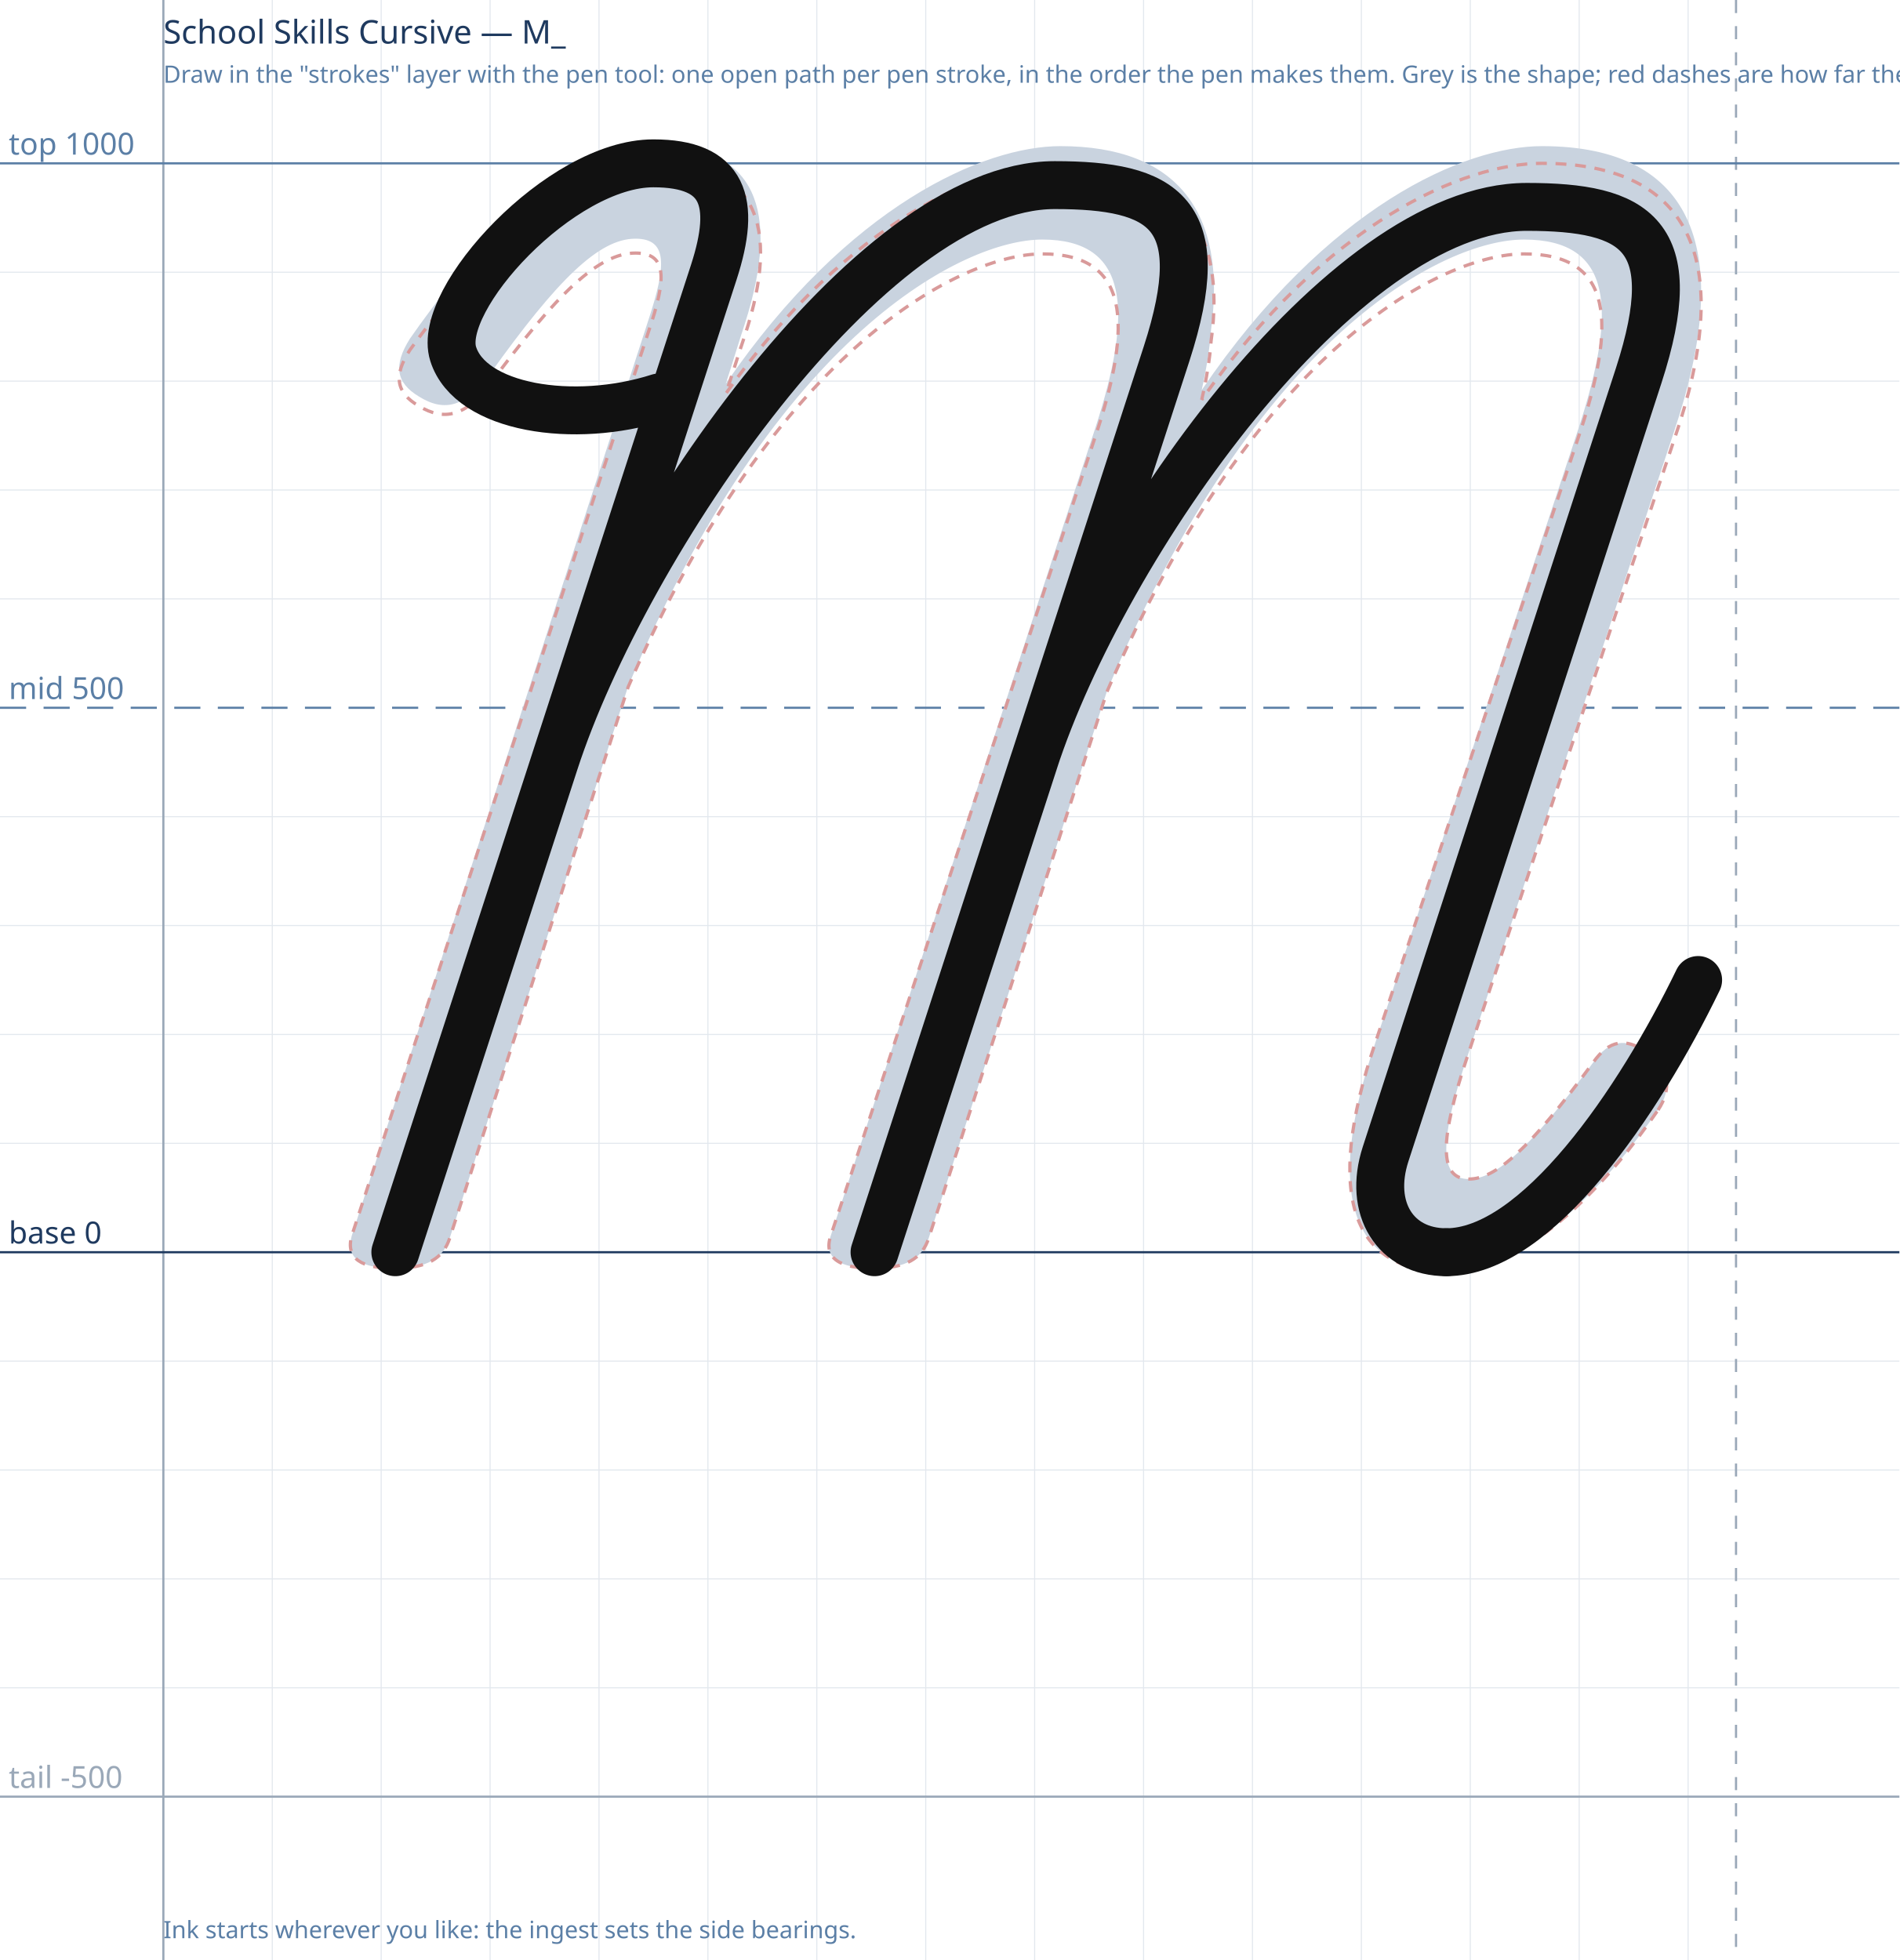
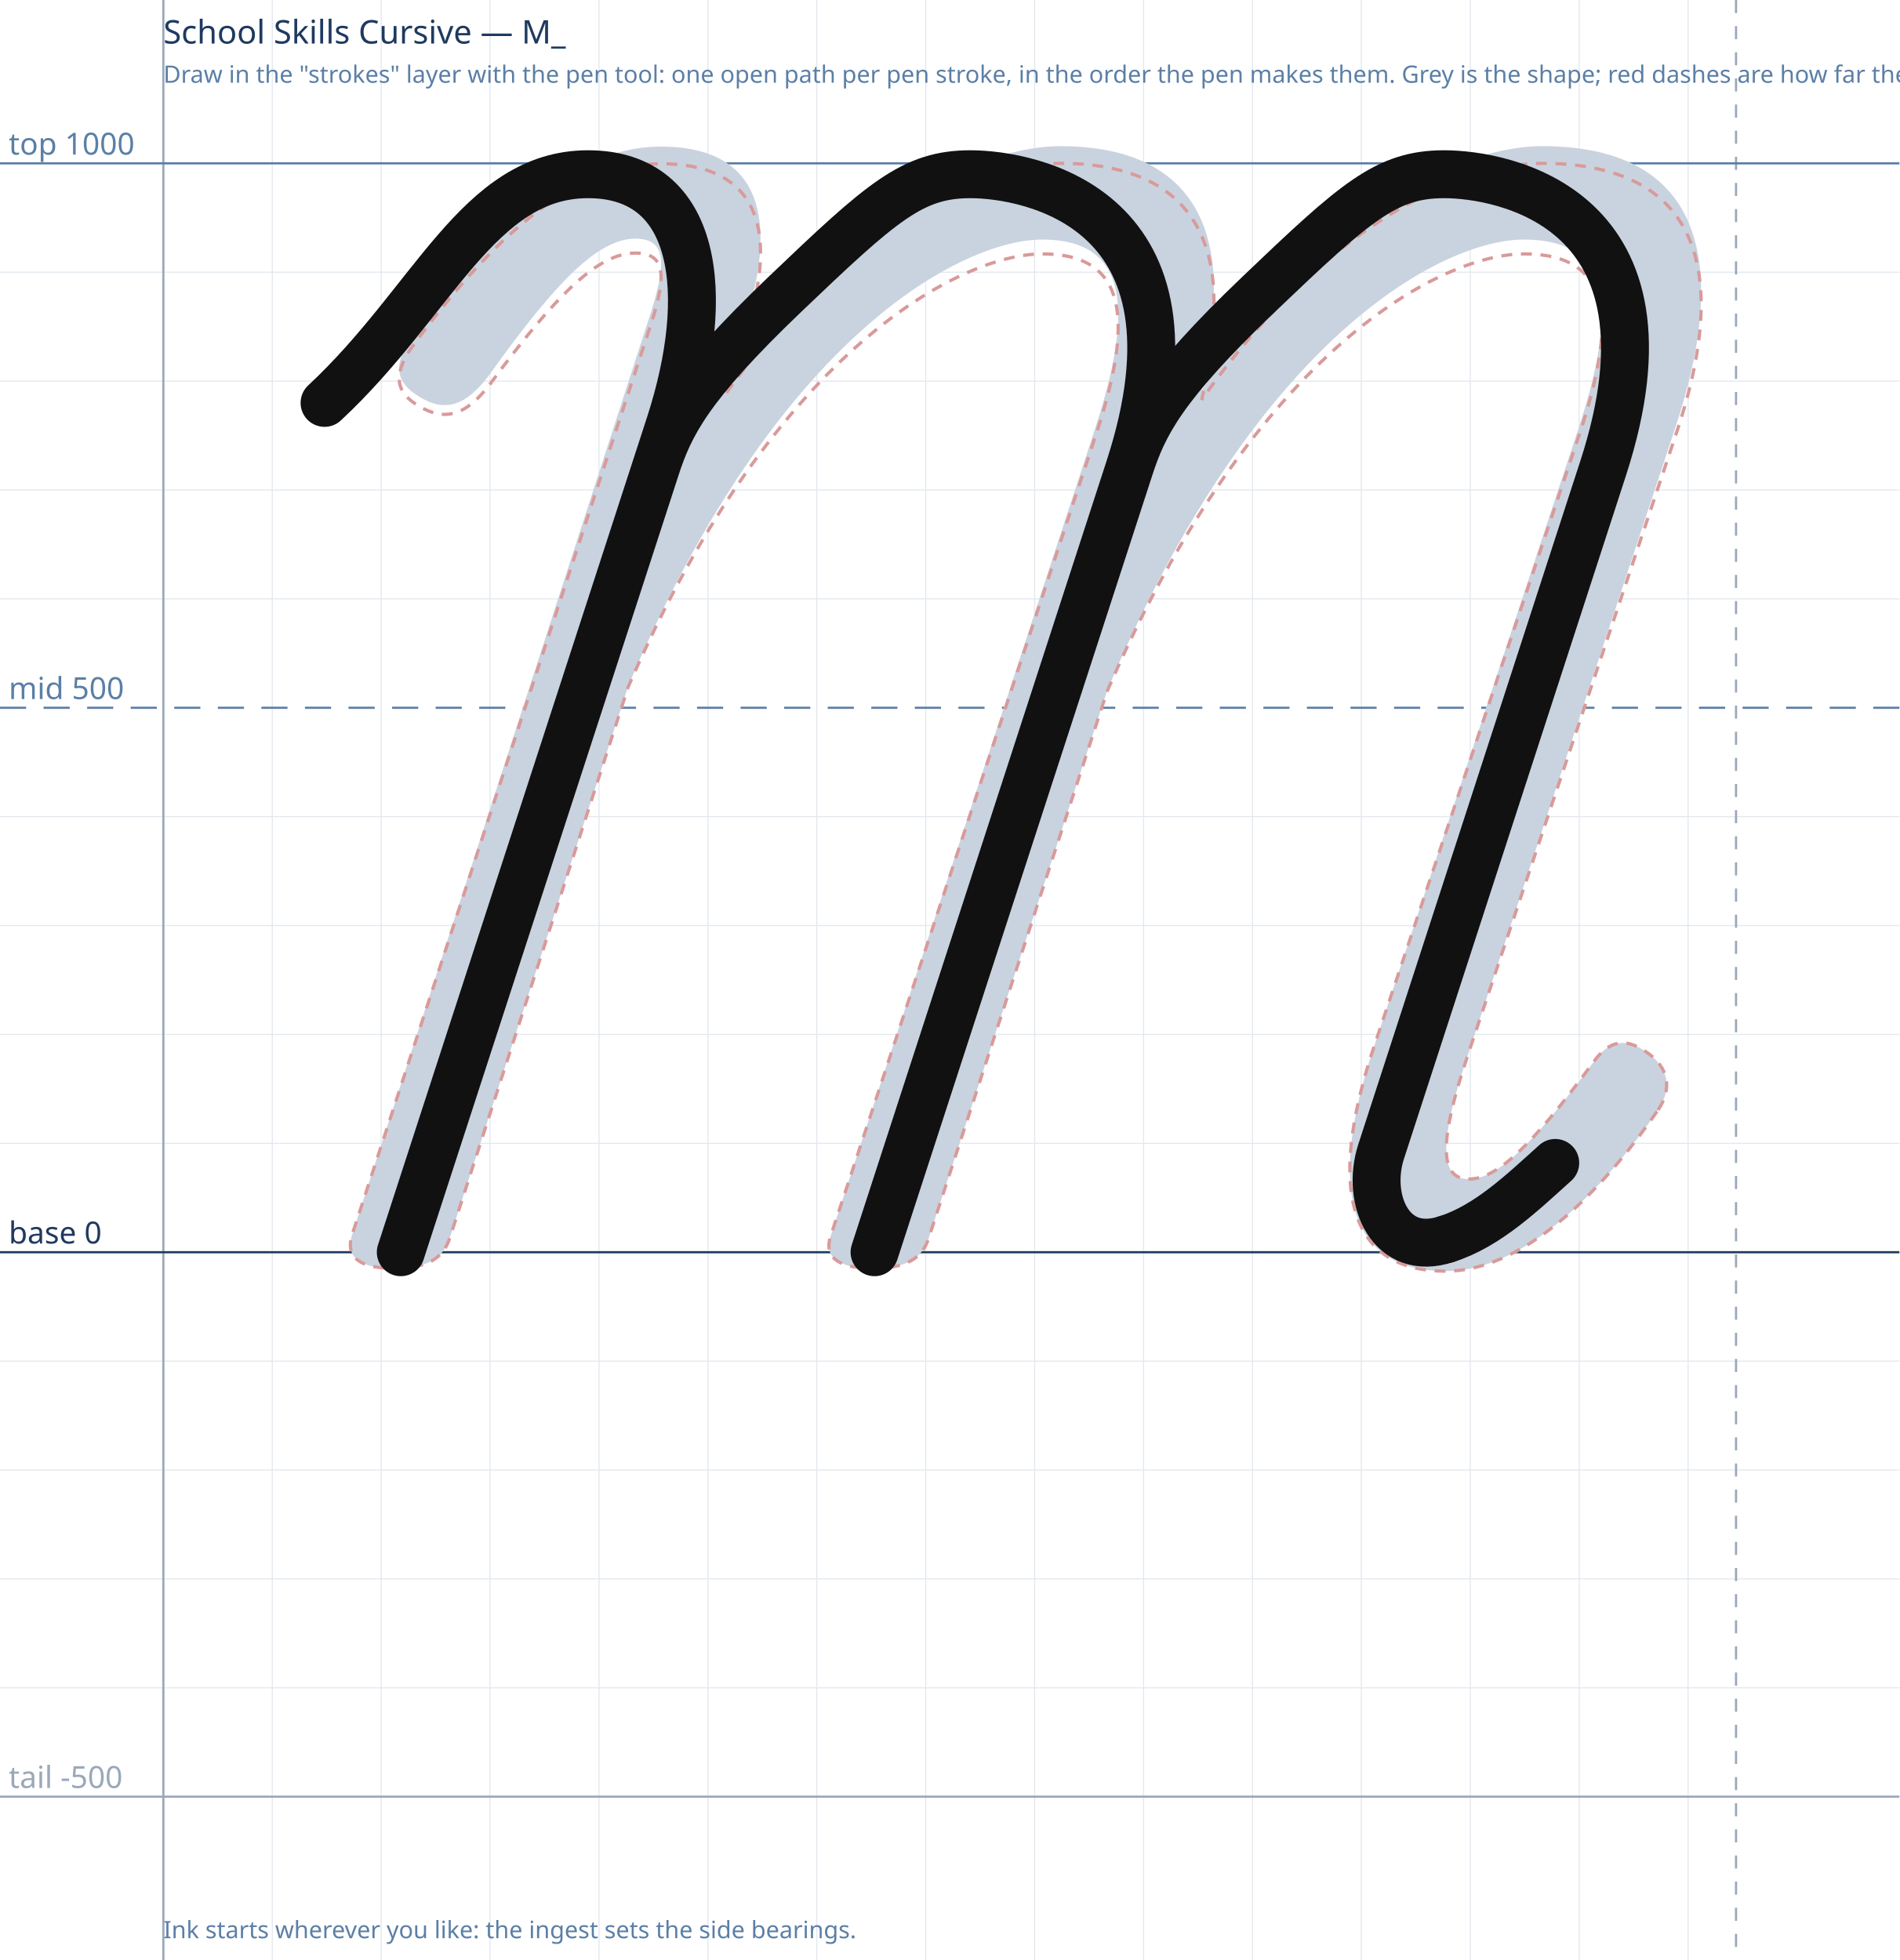
<svg xmlns="http://www.w3.org/2000/svg" width="872" height="900" viewBox="0 0 1744 1800" data-hand="cursive" data-glyph="M_" data-units="1000" data-origin="150" data-baseline="1150">
  <g id="ruling">
    <line x1="0" y1="1550" x2="1744" y2="1550" stroke="#e3e8ee" stroke-width="1" />
    <line x1="0" y1="1450" x2="1744" y2="1450" stroke="#e3e8ee" stroke-width="1" />
    <line x1="0" y1="1350" x2="1744" y2="1350" stroke="#e3e8ee" stroke-width="1" />
    <line x1="0" y1="1250" x2="1744" y2="1250" stroke="#e3e8ee" stroke-width="1" />
    <line x1="0" y1="1050" x2="1744" y2="1050" stroke="#e3e8ee" stroke-width="1" />
    <line x1="0" y1="950" x2="1744" y2="950" stroke="#e3e8ee" stroke-width="1" />
    <line x1="0" y1="850" x2="1744" y2="850" stroke="#e3e8ee" stroke-width="1" />
    <line x1="0" y1="750" x2="1744" y2="750" stroke="#e3e8ee" stroke-width="1" />
    <line x1="0" y1="550" x2="1744" y2="550" stroke="#e3e8ee" stroke-width="1" />
    <line x1="0" y1="450" x2="1744" y2="450" stroke="#e3e8ee" stroke-width="1" />
    <line x1="0" y1="350" x2="1744" y2="350" stroke="#e3e8ee" stroke-width="1" />
    <line x1="0" y1="250" x2="1744" y2="250" stroke="#e3e8ee" stroke-width="1" />
    <line x1="150" y1="0" x2="150" y2="1800" stroke="#e3e8ee" stroke-width="1" />
    <line x1="250" y1="0" x2="250" y2="1800" stroke="#e3e8ee" stroke-width="1" />
    <line x1="350" y1="0" x2="350" y2="1800" stroke="#e3e8ee" stroke-width="1" />
    <line x1="450" y1="0" x2="450" y2="1800" stroke="#e3e8ee" stroke-width="1" />
    <line x1="550" y1="0" x2="550" y2="1800" stroke="#e3e8ee" stroke-width="1" />
    <line x1="650" y1="0" x2="650" y2="1800" stroke="#e3e8ee" stroke-width="1" />
    <line x1="750" y1="0" x2="750" y2="1800" stroke="#e3e8ee" stroke-width="1" />
    <line x1="850" y1="0" x2="850" y2="1800" stroke="#e3e8ee" stroke-width="1" />
    <line x1="950" y1="0" x2="950" y2="1800" stroke="#e3e8ee" stroke-width="1" />
    <line x1="1050" y1="0" x2="1050" y2="1800" stroke="#e3e8ee" stroke-width="1" />
    <line x1="1150" y1="0" x2="1150" y2="1800" stroke="#e3e8ee" stroke-width="1" />
    <line x1="1250" y1="0" x2="1250" y2="1800" stroke="#e3e8ee" stroke-width="1" />
    <line x1="1350" y1="0" x2="1350" y2="1800" stroke="#e3e8ee" stroke-width="1" />
    <line x1="1450" y1="0" x2="1450" y2="1800" stroke="#e3e8ee" stroke-width="1" />
    <line x1="1550" y1="0" x2="1550" y2="1800" stroke="#e3e8ee" stroke-width="1" />
    <line x1="150" y1="0" x2="150" y2="1800" stroke="#9aa8b8" stroke-width="2" />
    <line x1="1594" y1="0" x2="1594" y2="1800" stroke="#9aa8b8" stroke-width="2" stroke-dasharray="12 12" />
    <line x1="0" y1="150" x2="1744" y2="150" stroke="#5b7fa6" stroke-width="2" />
    <text x="8" y="142" font-family="sans-serif" font-size="28" fill="#5b7fa6">top 1000</text>
    <line x1="0" y1="650" x2="1744" y2="650" stroke="#5b7fa6" stroke-width="2" stroke-dasharray="24 16" />
    <text x="8" y="642" font-family="sans-serif" font-size="28" fill="#5b7fa6">mid 500</text>
    <line x1="0" y1="1150" x2="1744" y2="1150" stroke="#1f3a5f" stroke-width="2" />
    <text x="8" y="1142" font-family="sans-serif" font-size="28" fill="#1f3a5f">base 0</text>
    <line x1="0" y1="1650" x2="1744" y2="1650" stroke="#9aa8b8" stroke-width="2" />
    <text x="8" y="1642" font-family="sans-serif" font-size="28" fill="#9aa8b8">tail -500</text>
  </g>
  <g id="outline-body">
    <path d="M 1522.4 1019.4 C 1535.4 1000.2 1533 980 1510.6 965.4 C 1493 953.6 1477.8 954.4 1462.8 975.8 C 1404.2 1055.6 1373.4 1082.8 1348.6 1082.8 C 1321.4 1082.8 1321 1048.4 1348 968.2 L 1537.4 395.4 C 1592 232.4 1557.4 134.2 1415.8 134.2 C 1344.8 134.2 1218.4 189.2 1103.4 358.2 C 1107.8 338.4 1110.8 320 1112 302.6 C 1126.6 195.8 1081.592 134.2 973.6 134.2 C 904 134.2 779.2 187.8 666.4 352.4 C 672.6 333.6 677.8 315.8 684 297 C 718 190.6 691.2 134.6 607 134.6 C 552.2 134.6 478.2 165.4 376.4 311 C 361 335.4 363.6 351.4 384.4 364 C 408.2 379 427.8 373.6 450.2 343 C 511.6 257.2 549.8 219.2 583.4 219.2 C 612.8 219.2 612.2 243 595.4 293.8 L 323 1134.8 C 317 1155.8 332 1164.8 362 1164.8 C 392 1164.8 407 1155.8 413 1136.8 L 576.8 630.2 C 713.4 305.4 885.6 220 957 220 C 1036.6 220 1041 284.8 1005.4 394 L 762.8 1134.8 C 755.6 1155.8 771.8 1164.8 801.8 1164.8 C 831.8 1164.8 846.8 1155.8 852.8 1136.8 L 1016.4 634.8 C 1153.8 306.6 1326.4 220 1399.2 220 C 1481.4 220 1485 284.4 1449.2 394 L 1263 957 C 1214 1101 1244.2 1167.4 1327 1167.4 C 1406.2 1167.4 1480.2 1080.6 1522.4 1019.4 Z" fill="#c9d3df" fill-rule="evenodd" />
  </g>
  <g id="outline-reach">
    <path d="M 1522.4 1019.4 C 1535.4 1000.2 1533 980 1510.6 965.4 C 1493 953.6 1477.8 954.4 1462.8 975.8 C 1404.2 1055.6 1373.4 1082.8 1348.6 1082.8 C 1321.4 1082.8 1321 1048.4 1348 968.2 L 1537.4 403.199 C 1592 245.192 1557.4 150 1415.8 150 C 1344.8 150 1218.4 203.315 1103.4 367.138 C 1107.8 347.945 1110.8 330.109 1112 313.242 C 1126.6 209.713 1081.592 150 973.6 150 C 904 150 779.2 201.958 666.4 361.516 C 672.6 343.292 677.8 326.037 684 307.813 C 718 204.672 691.2 150.388 607 150.388 C 552.2 150.388 478.2 180.244 376.4 321.384 C 361 345.037 363.6 360.547 384.4 372.761 C 408.2 387.301 427.8 382.067 450.2 352.404 C 511.6 269.232 549.8 232.396 583.4 232.396 C 612.8 232.396 612.2 255.467 595.4 304.711 L 323 1134.8 C 317 1155.8 332 1164.8 362 1164.8 C 392 1164.8 407 1155.8 413 1136.8 L 576.8 630.807 C 713.4 315.956 885.6 233.172 957 233.172 C 1036.6 233.172 1041 295.987 1005.4 401.842 L 762.8 1134.8 C 755.6 1155.8 771.8 1164.8 801.8 1164.8 C 831.8 1164.8 846.8 1155.8 852.8 1136.8 L 1016.4 635.266 C 1153.8 317.119 1326.4 233.172 1399.2 233.172 C 1481.4 233.172 1485 295.599 1449.2 401.842 L 1263 957 C 1214 1101 1244.2 1167.4 1327 1167.4 C 1406.2 1167.4 1480.2 1080.6 1522.4 1019.4 Z" fill="none" stroke="#d99a9a" stroke-width="3" stroke-dasharray="10 8" fill-rule="evenodd" />
  </g>
  <g id="notes">
    <text x="150" y="40" font-family="sans-serif" font-size="30" fill="#1f3a5f">School Skills Cursive — M_</text>
    <text x="150" y="76" font-family="sans-serif" font-size="22" fill="#5b7fa6">Draw in the "strokes" layer with the pen tool: one open path per pen stroke, in the order the pen makes them. Grey is the shape; red dashes are how far the tall or hanging part goes.</text>
    <text x="150" y="1780" font-family="sans-serif" font-size="22" fill="#5b7fa6">Ink starts wherever you like: the ingest sets the side bearings.</text>
  </g>
  <g id="strokes">
-     <path id="body" d="M 605.1 365 C 526.9 390 431.8 375 416.1 325 C 400.3 275 514.9 150 599.9 150 C 664.9 150 676.5 185 655.4 250 L 363 1150 L 509.2 700 C 574.2 500 798.4 170 968.4 170 C 1068.4 170 1113.3 195 1071.1 325 L 803 1150 L 949.2 700 C 1014.2 500 1231.9 190 1401.9 190 C 1501.9 190 1546.8 215 1504.6 345 L 1272.2 1060 C 1256.1 1109.7 1281.1 1150 1328 1150" fill="none" stroke="#111" stroke-width="44" stroke-linecap="round" stroke-linejoin="round" />
-     <path id="tail" d="M 1328 1150 C 1411 1150 1504.7 1012.5 1559.2 900" fill="none" stroke="#111" stroke-width="44" stroke-linecap="round" stroke-linejoin="round" />
+     <path id="body" d="M 298 370 C 398 277 439 160 540 160 S 654 270 615 390 L 368 1150 L 602 430 C 615 390 632 355 721 270 S 838 160 891 160 S 1115 190 1037 430 L 803 1150 L 1037 430 C 1050 390 1067 355 1156 270 S 1273 160 1326 160 S 1550 190 1472 430 L 1268 1058 C 1254 1102 1277 1155 1328 1138" fill="none" stroke="#111" stroke-width="44" stroke-linecap="round" stroke-linejoin="round" />
+     <path id="tail" d="M 1328 1138 C 1366 1126 1398 1095 1428 1068" fill="none" stroke="#111" stroke-width="44" stroke-linecap="round" stroke-linejoin="round" />
  </g>
</svg>
